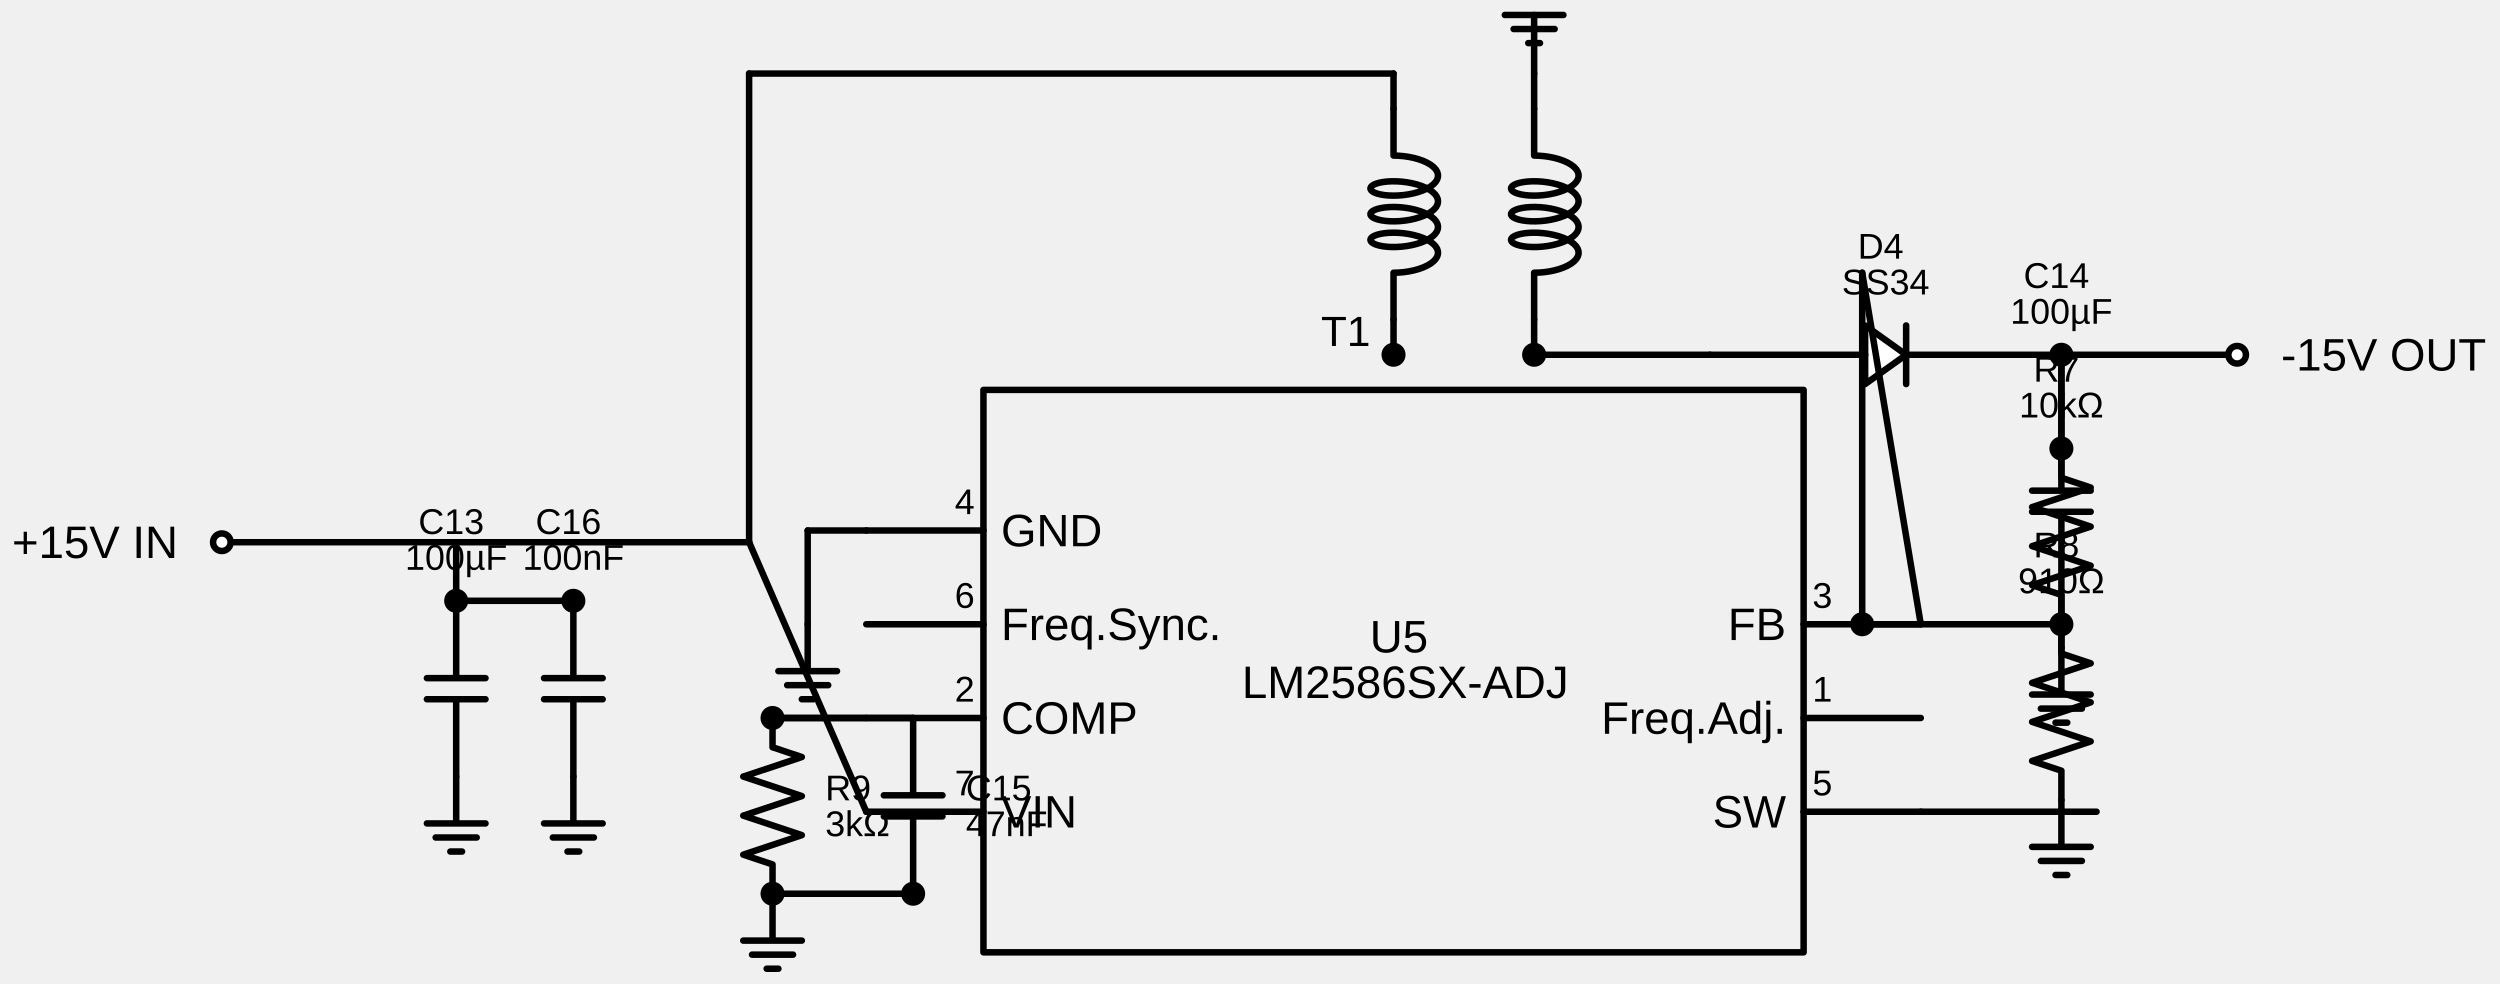
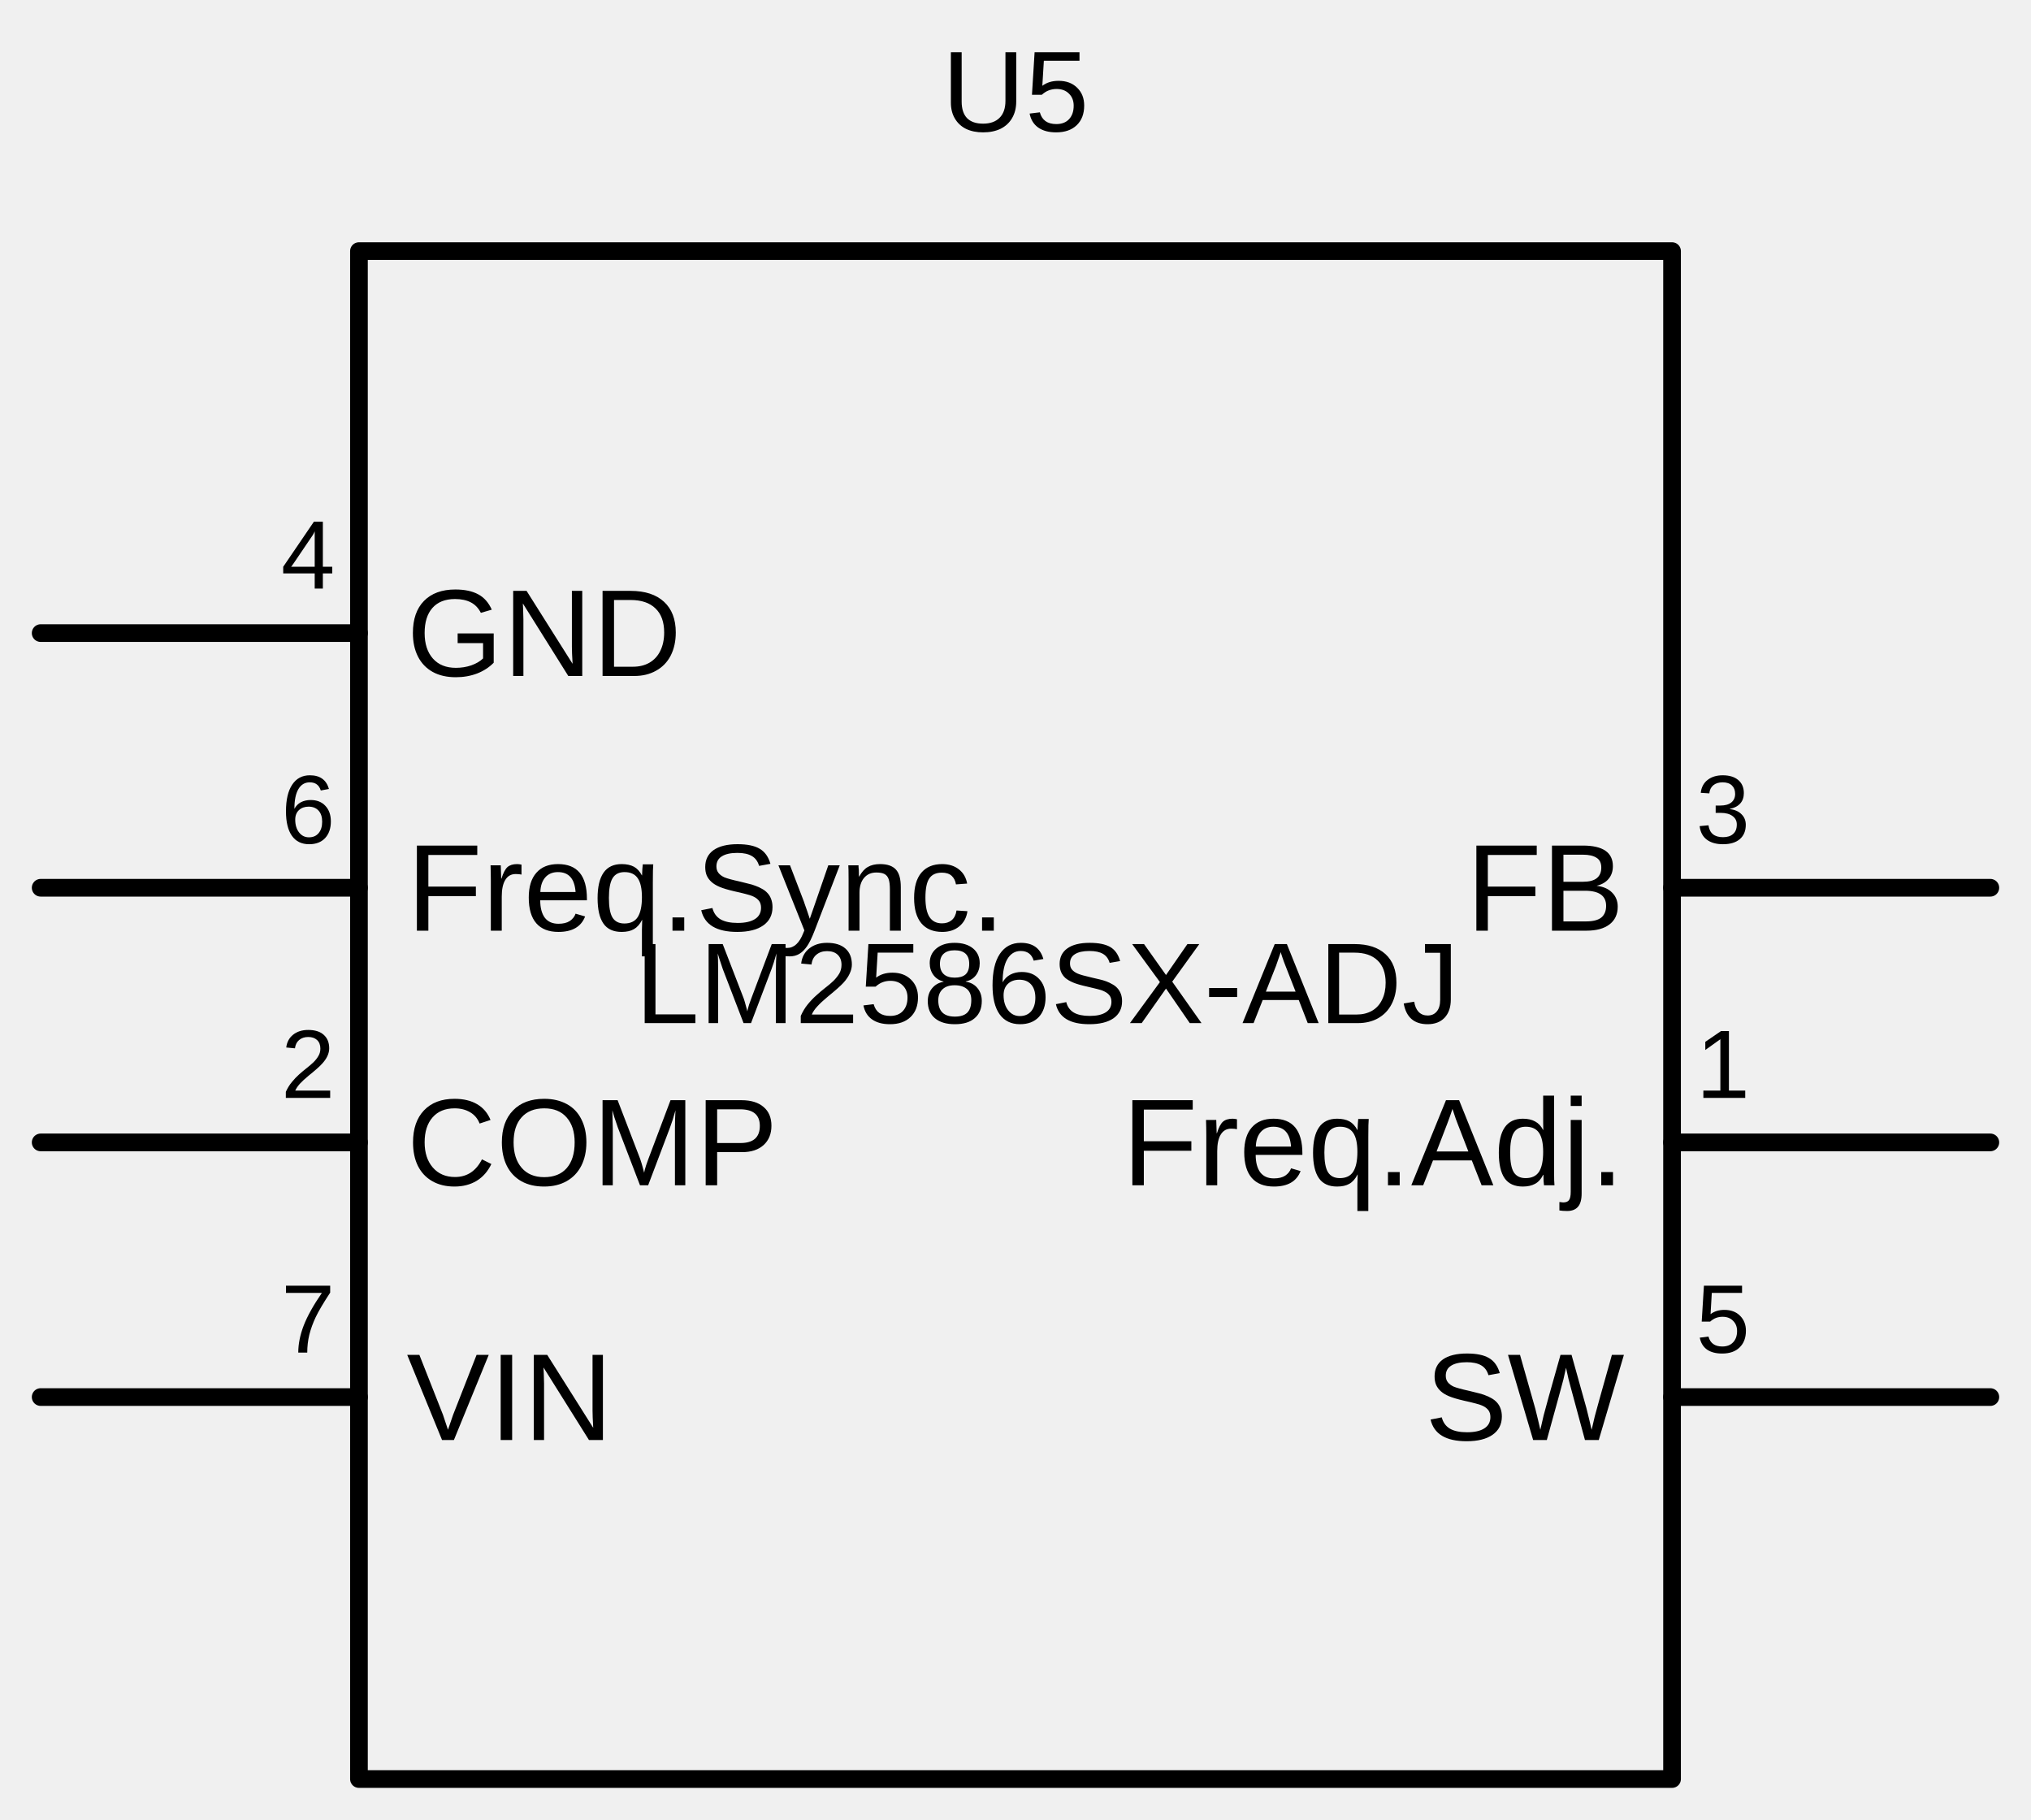
- <svg xmlns="http://www.w3.org/2000/svg" xml:lang="en" height="302.24pt" width="768.128pt" viewBox="-68.164 -166.6 768.128 302.24">
-   <polygon points="504.9,-66.6 517.5,-57.6 504.9,-48.6 " style="stroke:black;fill:white;stroke-width:2.0;stroke-dasharray:-;stroke-linecap:round;stroke-linejoin:round;" />
-   <path d="M 0.0,-0.0 L 36.0,-0.0 L 72.0,-0.0" style="stroke:black;fill:none;stroke-width:2.0;stroke-dasharray:-;stroke-linecap:round;stroke-linejoin:round;" />
-   <path d="M 72.0,-0.0 L 72.0,9.0 L 72.0,18.0" style="stroke:black;fill:none;stroke-width:2.0;stroke-dasharray:-;stroke-linecap:round;stroke-linejoin:round;" />
-   <path d="M 72.0,18.0 L 72,41.76 M 81.0,41.76 L 63.0,41.76 M 81.0,48.24 L 63,48.24 M 72,48.24 L 72,72.0" style="stroke:black;fill:none;stroke-width:2.0;stroke-dasharray:-;stroke-linecap:round;stroke-linejoin:round;" />
-   <path d="M 72,72.0 L 72,86.4 L 63,86.4 L 81.0,86.4 M 65.7,90.72 L 78.3,90.72 M 70.2,95.04 L 73.8,95.04" style="stroke:black;fill:none;stroke-width:2.0;stroke-dasharray:-;stroke-linecap:round;stroke-linejoin:round;" />
-   <path d="M 72.0,18.0 L 90.0,18.0 L 108.0,18.0" style="stroke:black;fill:none;stroke-width:2.0;stroke-dasharray:-;stroke-linecap:round;stroke-linejoin:round;" />
-   <path d="M 108.0,18.0 L 108.0,41.76 M 117.0,41.76 L 99.0,41.76 M 117.0,48.24 L 99.0,48.24 M 108.0,48.24 L 108,72.0" style="stroke:black;fill:none;stroke-width:2.0;stroke-dasharray:-;stroke-linecap:round;stroke-linejoin:round;" />
-   <path d="M 108,72.0 L 108,86.4 L 99,86.4 L 117,86.4 M 101.7,90.72 L 114.3,90.72 M 106.2,95.04 L 109.8,95.04" style="stroke:black;fill:none;stroke-width:2.0;stroke-dasharray:-;stroke-linecap:round;stroke-linejoin:round;" />
-   <path d="M 72.0,-0.0 L 117.0,-0.0 L 162.0,-0.0" style="stroke:black;fill:none;stroke-width:2.0;stroke-dasharray:-;stroke-linecap:round;stroke-linejoin:round;" />
-   <path d="M 234.0,126.0 L 486.0,126.0 L 486.0,-46.8 L 234.0,-46.8 L 234.0,126.0" style="stroke:black;fill:none;stroke-width:2.0;stroke-dasharray:-;stroke-linecap:round;stroke-linejoin:round;" />
-   <path d="M 234.0,82.8 L 198.0,82.8" style="stroke:black;fill:none;stroke-width:2.0;stroke-dasharray:-;stroke-linecap:round;stroke-linejoin:round;" />
-   <path d="M 234.0,54.0 L 198.0,54.0" style="stroke:black;fill:none;stroke-width:2.0;stroke-dasharray:-;stroke-linecap:round;stroke-linejoin:round;" />
-   <path d="M 234.0,25.2 L 198.0,25.2" style="stroke:black;fill:none;stroke-width:2.0;stroke-dasharray:-;stroke-linecap:round;stroke-linejoin:round;" />
-   <path d="M 234.0,-3.6 L 198.0,-3.6" style="stroke:black;fill:none;stroke-width:2.0;stroke-dasharray:-;stroke-linecap:round;stroke-linejoin:round;" />
-   <path d="M 486.0,82.8 L 522.0,82.8" style="stroke:black;fill:none;stroke-width:2.0;stroke-dasharray:-;stroke-linecap:round;stroke-linejoin:round;" />
-   <path d="M 486.0,54.0 L 522.0,54.0" style="stroke:black;fill:none;stroke-width:2.0;stroke-dasharray:-;stroke-linecap:round;stroke-linejoin:round;" />
-   <path d="M 486.0,25.2 L 522.0,25.2" style="stroke:black;fill:none;stroke-width:2.0;stroke-dasharray:-;stroke-linecap:round;stroke-linejoin:round;" />
-   <path d="M 162.0,-0.0 L 180.0,41.4 L 198.0,82.8" style="stroke:black;fill:none;stroke-width:2.0;stroke-dasharray:-;stroke-linecap:round;stroke-linejoin:round;" />
-   <path d="M 198.0,-3.6 L 189.0,-3.6 L 180.0,-3.6" style="stroke:black;fill:none;stroke-width:2.0;stroke-dasharray:-;stroke-linecap:round;stroke-linejoin:round;" />
-   <path d="M 180.0,-3.6 L 180.0,10.8 L 180.0,25.2" style="stroke:black;fill:none;stroke-width:2.0;stroke-dasharray:-;stroke-linecap:round;stroke-linejoin:round;" />
-   <path d="M 180.0,25.2 L 180.0,39.6 L 171.0,39.6 L 189.0,39.6 M 173.7,43.92 L 186.3,43.92 M 178.2,48.24 L 181.8,48.24" style="stroke:black;fill:none;stroke-width:2.0;stroke-dasharray:-;stroke-linecap:round;stroke-linejoin:round;" />
-   <path d="M 198.0,54.0 L 183.6,54.0 L 169.2,54.0" style="stroke:black;fill:none;stroke-width:2.0;stroke-dasharray:-;stroke-linecap:round;stroke-linejoin:round;" />
-   <path d="M 169.2,54.0 L 169.2,63.0 L 178.2,66.0 L 160.2,72.0 L 178.2,78.0 L 160.2,84 L 178.2,90.0 L 160.2,96.0 L 169.2,99.0 L 169.2,108.0" style="stroke:black;fill:none;stroke-width:2.0;stroke-dasharray:-;stroke-linecap:round;stroke-linejoin:round;" />
-   <path d="M 169.2,108.0 L 169.2,122.4 L 160.2,122.4 L 178.2,122.4 M 162.9,126.72 L 175.5,126.72 M 167.4,131.04 L 171.0,131.04" style="stroke:black;fill:none;stroke-width:2.0;stroke-dasharray:-;stroke-linecap:round;stroke-linejoin:round;" />
-   <path d="M 169.2,108.0 L 190.8,108.0 L 212.4,108.0" style="stroke:black;fill:none;stroke-width:2.0;stroke-dasharray:-;stroke-linecap:round;stroke-linejoin:round;" />
-   <path d="M 212.4,108.0 L 212.4,84.24 M 203.4,84.24 L 221.4,84.24 M 203.4,77.76 L 221.4,77.76 M 212.4,77.76 L 212.4,54.0" style="stroke:black;fill:none;stroke-width:2.0;stroke-dasharray:-;stroke-linecap:round;stroke-linejoin:round;" />
-   <path d="M 212.4,54.0 L 190.8,54.0 L 169.2,54" style="stroke:black;fill:none;stroke-width:2.0;stroke-dasharray:-;stroke-linecap:round;stroke-linejoin:round;" />
-   <path d="M 522.0,82.8 L 549.0,82.8 L 576.0,82.8" style="stroke:black;fill:none;stroke-width:2.0;stroke-dasharray:-;stroke-linecap:round;stroke-linejoin:round;" />
-   <path d="M 162.0,-0.0 L 162.0,-72.0 L 162.0,-144.0" style="stroke:black;fill:none;stroke-width:2.0;stroke-dasharray:-;stroke-linecap:round;stroke-linejoin:round;" />
-   <path d="M 162.0,-144.0 L 261.0,-144.0 L 360.0,-144.0" style="stroke:black;fill:none;stroke-width:2.0;stroke-dasharray:-;stroke-linecap:round;stroke-linejoin:round;" />
-   <path d="M 360.0,-144.0 L 360.0,-138.6 L 360.0,-133.2" style="stroke:black;fill:none;stroke-width:2.0;stroke-dasharray:-;stroke-linecap:round;stroke-linejoin:round;" />
-   <path d="M 360.0,-133.2 L 360.0,-118.8 L 361.53,-118.756 L 363.101,-118.621 L 364.675,-118.395 L 366.218,-118.078 L 367.693,-117.673 L 369.066,-117.185 L 370.306,-116.621 L 371.385,-115.989 L 372.276,-115.3 L 372.961,-114.565 L 373.423,-113.796 L 373.651,-113.008 L 373.64,-112.213 L 373.391,-111.426 L 372.909,-110.66 L 372.206,-109.928 L 371.296,-109.244 L 370.203,-108.618 L 368.95,-108.06 L 367.566,-107.579 L 366.084,-107.182 L 364.537,-106.872 L 362.961,-106.654 L 361.393,-106.528 L 359.868,-106.491 L 358.422,-106.542 L 357.087,-106.673 L 355.896,-106.878 L 354.874,-107.147 L 354.047,-107.47 L 353.431,-107.836 L 353.043,-108.23 L 352.891,-108.64 L 352.978,-109.052 L 353.302,-109.453 L 353.856,-109.827 L 354.627,-110.163 L 355.598,-110.448 L 356.745,-110.672 L 358.043,-110.824 L 359.462,-110.897 L 360.968,-110.885 L 362.528,-110.784 L 364.106,-110.591 L 365.664,-110.306 L 367.168,-109.933 L 368.582,-109.474 L 369.874,-108.937 L 371.014,-108.328 L 371.976,-107.659 L 372.738,-106.939 L 373.282,-106.181 L 373.596,-105.398 L 373.672,-104.604 L 373.509,-103.813 L 373.11,-103.037 L 372.486,-102.292 L 371.649,-101.589 L 370.619,-100.94 L 369.421,-100.357 L 368.081,-99.847 L 366.631,-99.419 L 365.103,-99.077 L 363.534,-98.826 L 361.958,-98.666 L 360.414,-98.597 L 358.935,-98.617 L 357.557,-98.719 L 356.31,-98.898 L 355.224,-99.145 L 354.323,-99.45 L 353.629,-99.802 L 353.157,-100.187 L 352.918,-100.593 L 352.918,-101.007 L 353.157,-101.413 L 353.629,-101.798 L 354.323,-102.15 L 355.224,-102.455 L 356.31,-102.702 L 357.557,-102.881 L 358.935,-102.983 L 360.414,-103.003 L 361.958,-102.934 L 363.534,-102.774 L 365.103,-102.523 L 366.631,-102.181 L 368.081,-101.753 L 369.421,-101.243 L 370.619,-100.66 L 371.649,-100.011 L 372.486,-99.308 L 373.11,-98.563 L 373.509,-97.787 L 373.672,-96.996 L 373.596,-96.202 L 373.282,-95.419 L 372.738,-94.661 L 371.976,-93.941 L 371.014,-93.272 L 369.874,-92.663 L 368.582,-92.126 L 367.168,-91.667 L 365.664,-91.294 L 364.106,-91.009 L 362.528,-90.816 L 360.968,-90.715 L 359.462,-90.703 L 358.043,-90.776 L 356.745,-90.928 L 355.598,-91.152 L 354.627,-91.437 L 353.856,-91.773 L 353.302,-92.147 L 352.978,-92.548 L 352.891,-92.96 L 353.043,-93.37 L 353.431,-93.764 L 354.047,-94.13 L 354.874,-94.453 L 355.896,-94.722 L 357.087,-94.927 L 358.422,-95.058 L 359.868,-95.109 L 361.393,-95.072 L 362.961,-94.946 L 364.537,-94.728 L 366.084,-94.418 L 367.566,-94.021 L 368.95,-93.54 L 370.203,-92.982 L 371.296,-92.356 L 372.206,-91.672 L 372.909,-90.94 L 373.391,-90.174 L 373.64,-89.387 L 373.651,-88.592 L 373.423,-87.804 L 372.961,-87.035 L 372.276,-86.3 L 371.385,-85.611 L 370.306,-84.979 L 369.066,-84.415 L 367.693,-83.927 L 366.218,-83.522 L 364.675,-83.205 L 363.101,-82.979 L 361.53,-82.844 L 360.0,-82.8 L 360.0,-68.4" style="stroke:black;fill:none;stroke-width:2.0;stroke-dasharray:-;stroke-linecap:round;stroke-linejoin:round;" />
-   <path d="M 360.0,-68.4 L 360.0,-63 L 360.0,-57.6" style="stroke:black;fill:none;stroke-width:2.0;stroke-dasharray:-;stroke-linecap:round;stroke-linejoin:round;" />
-   <path d="M 360.0,-57.6" style="stroke:black;fill:none;stroke-width:2.0;stroke-dasharray:-;stroke-linecap:round;stroke-linejoin:round;" />
-   <path d="M 403.2,-144.0 L 403.2,-138.6 L 403.2,-133.2" style="stroke:black;fill:none;stroke-width:2.0;stroke-dasharray:-;stroke-linecap:round;stroke-linejoin:round;" />
-   <path d="M 403.2,-133.2 L 403.2,-118.8 L 404.73,-118.756 L 406.301,-118.621 L 407.875,-118.395 L 409.418,-118.078 L 410.893,-117.673 L 412.266,-117.185 L 413.506,-116.621 L 414.585,-115.989 L 415.476,-115.3 L 416.161,-114.565 L 416.623,-113.796 L 416.851,-113.008 L 416.84,-112.213 L 416.591,-111.426 L 416.109,-110.66 L 415.406,-109.928 L 414.496,-109.244 L 413.403,-108.618 L 412.15,-108.06 L 410.766,-107.579 L 409.284,-107.182 L 407.737,-106.872 L 406.161,-106.654 L 404.593,-106.528 L 403.068,-106.491 L 401.622,-106.542 L 400.287,-106.673 L 399.096,-106.878 L 398.074,-107.147 L 397.247,-107.47 L 396.631,-107.836 L 396.243,-108.23 L 396.091,-108.64 L 396.178,-109.052 L 396.502,-109.453 L 397.056,-109.827 L 397.827,-110.163 L 398.798,-110.448 L 399.945,-110.672 L 401.243,-110.824 L 402.662,-110.897 L 404.168,-110.885 L 405.728,-110.784 L 407.306,-110.591 L 408.864,-110.306 L 410.368,-109.933 L 411.782,-109.474 L 413.074,-108.937 L 414.214,-108.328 L 415.176,-107.659 L 415.938,-106.939 L 416.482,-106.181 L 416.796,-105.398 L 416.872,-104.604 L 416.709,-103.813 L 416.31,-103.037 L 415.686,-102.292 L 414.849,-101.589 L 413.819,-100.94 L 412.621,-100.357 L 411.281,-99.847 L 409.831,-99.419 L 408.303,-99.077 L 406.734,-98.826 L 405.158,-98.666 L 403.614,-98.597 L 402.135,-98.617 L 400.757,-98.719 L 399.51,-98.898 L 398.424,-99.145 L 397.523,-99.45 L 396.829,-99.802 L 396.357,-100.187 L 396.118,-100.593 L 396.118,-101.007 L 396.357,-101.413 L 396.829,-101.798 L 397.523,-102.15 L 398.424,-102.455 L 399.51,-102.702 L 400.757,-102.881 L 402.135,-102.983 L 403.614,-103.003 L 405.158,-102.934 L 406.734,-102.774 L 408.303,-102.523 L 409.831,-102.181 L 411.281,-101.753 L 412.621,-101.243 L 413.819,-100.66 L 414.849,-100.011 L 415.686,-99.308 L 416.31,-98.563 L 416.709,-97.787 L 416.872,-96.996 L 416.796,-96.202 L 416.482,-95.419 L 415.938,-94.661 L 415.176,-93.941 L 414.214,-93.272 L 413.074,-92.663 L 411.782,-92.126 L 410.368,-91.667 L 408.864,-91.294 L 407.306,-91.009 L 405.728,-90.816 L 404.168,-90.715 L 402.662,-90.703 L 401.243,-90.776 L 399.945,-90.928 L 398.798,-91.152 L 397.827,-91.437 L 397.056,-91.773 L 396.502,-92.147 L 396.178,-92.548 L 396.091,-92.96 L 396.243,-93.37 L 396.631,-93.764 L 397.247,-94.13 L 398.074,-94.453 L 399.096,-94.722 L 400.287,-94.927 L 401.622,-95.058 L 403.068,-95.109 L 404.593,-95.072 L 406.161,-94.946 L 407.737,-94.728 L 409.284,-94.418 L 410.766,-94.021 L 412.15,-93.54 L 413.403,-92.982 L 414.496,-92.356 L 415.406,-91.672 L 416.109,-90.94 L 416.591,-90.174 L 416.84,-89.387 L 416.851,-88.592 L 416.623,-87.804 L 416.161,-87.035 L 415.476,-86.3 L 414.585,-85.611 L 413.506,-84.979 L 412.266,-84.415 L 410.893,-83.927 L 409.418,-83.522 L 407.875,-83.205 L 406.301,-82.979 L 404.73,-82.844 L 403.2,-82.8 L 403.2,-68.4" style="stroke:black;fill:none;stroke-width:2.0;stroke-dasharray:-;stroke-linecap:round;stroke-linejoin:round;" />
-   <path d="M 403.2,-68.4 L 403.2,-63 L 403.2,-57.6" style="stroke:black;fill:none;stroke-width:2.0;stroke-dasharray:-;stroke-linecap:round;stroke-linejoin:round;" />
-   <path d="M 403.2,-144.0 L 403.2,-153.0 L 403.2,-162.0" style="stroke:black;fill:none;stroke-width:2.0;stroke-dasharray:-;stroke-linecap:round;stroke-linejoin:round;" />
-   <path d="M 403.2,-162.0 L 403.2,-162.0 L 394.2,-162.0 L 412.2,-162.0 M 396.9,-157.68 L 409.5,-157.68 M 401.4,-153.36 L 405.0,-153.36" style="stroke:black;fill:none;stroke-width:2.0;stroke-dasharray:-;stroke-linecap:round;stroke-linejoin:round;" />
-   <path d="M 403.2,-57.6 L 430.2,-57.6 L 457.2,-57.6" style="stroke:black;fill:none;stroke-width:2.0;stroke-dasharray:-;stroke-linecap:round;stroke-linejoin:round;" />
-   <path d="M 457.2,-57.6 L 504.9,-57.6 M 517.5,-66.6 L 517.5,-48.6 M 517.5,-57.6 L 565.2,-57.6" style="stroke:black;fill:none;stroke-width:2.0;stroke-dasharray:-;stroke-linecap:round;stroke-linejoin:round;" />
-   <path d="M 565.2,-57.6 L 565.2,-15.84 M 574.2,-15.84 L 556.2,-15.84 M 574.2,-9.36 L 556.2,-9.36 M 565.2,-9.36 L 565.2,32.4" style="stroke:black;fill:none;stroke-width:2.0;stroke-dasharray:-;stroke-linecap:round;stroke-linejoin:round;" />
-   <path d="M 565.2,32.4 L 565.2,46.8 L 556.2,46.8 L 574.2,46.8 M 558.9,51.12 L 571.5,51.12 M 563.4,55.44 L 567.0,55.44" style="stroke:black;fill:none;stroke-width:2.0;stroke-dasharray:-;stroke-linecap:round;stroke-linejoin:round;" />
-   <path d="M 565.2,-57.6 L 592.2,-57.6 L 619.2,-57.6" style="stroke:black;fill:none;stroke-width:2.0;stroke-dasharray:-;stroke-linecap:round;stroke-linejoin:round;" />
-   <path d="M 565.2,-57.6 L 565.2,-43.2 L 565.2,-28.8" style="stroke:black;fill:none;stroke-width:2.0;stroke-dasharray:-;stroke-linecap:round;stroke-linejoin:round;" />
-   <path d="M 565.2,-28.8 L 565.2,-19.8 L 574.2,-16.8 L 556.2,-10.8 L 574.2,-4.8 L 556.2,1.2 L 574.2,7.2 L 556.2,13.2 L 565.2,16.2 L 565.2,25.2" style="stroke:black;fill:none;stroke-width:2.0;stroke-dasharray:-;stroke-linecap:round;stroke-linejoin:round;" />
-   <path d="M 565.2,25.2 L 534.6,25.2 L 504.0,25.2" style="stroke:black;fill:none;stroke-width:2.0;stroke-dasharray:-;stroke-linecap:round;stroke-linejoin:round;" />
-   <path d="M 504.0,25.2 L 504.0,-28.8 L 504.0,-82.8" style="stroke:black;fill:none;stroke-width:2.0;stroke-dasharray:-;stroke-linecap:round;stroke-linejoin:round;" />
-   <path d="M 504.0,-82.8 L 513.0,-28.8 L 522.0,25.2" style="stroke:black;fill:none;stroke-width:2.0;stroke-dasharray:-;stroke-linecap:round;stroke-linejoin:round;" />
-   <path d="M 565.2,25.2 L 565.2,34.2 L 574.2,37.2 L 556.2,43.2 L 574.2,49.2 L 556.2,55.2 L 574.2,61.2 L 556.2,67.2 L 565.2,70.2 L 565.2,79.2" style="stroke:black;fill:none;stroke-width:2.0;stroke-dasharray:-;stroke-linecap:round;stroke-linejoin:round;" />
-   <path d="M 565.2,79.2 L 565.2,93.6 L 556.2,93.6 L 574.2,93.6 M 558.9,97.92 L 571.5,97.92 M 563.4,102.24 L 567.0,102.24" style="stroke:black;fill:none;stroke-width:2.0;stroke-dasharray:-;stroke-linecap:round;stroke-linejoin:round;" />
-   <text x="72.0" y="-11.2" dominant-baseline="ideographic" fill="black" font-size="11" font-family="Arial" text-anchor="middle">
-     <tspan x="72.0" dy="11">C13</tspan>
-     <tspan x="72.0" dy="11">100µF</tspan>
+ <svg xmlns="http://www.w3.org/2000/svg" xml:lang="en" height="205.8pt" width="229.724pt" viewBox="-40.6 -201.2 229.724 205.8">
+   <path d="M 0.0,-0.0 L 148.524,-0.0 L 148.524,-172.8 L 0.0,-172.8 L 0.0,-0.0" style="stroke:black;fill:none;stroke-width:2.0;stroke-dasharray:-;stroke-linecap:round;stroke-linejoin:round;" />
+   <path d="M 0.0,-43.2 L -36.0,-43.2" style="stroke:black;fill:none;stroke-width:2.0;stroke-dasharray:-;stroke-linecap:round;stroke-linejoin:round;" />
+   <path d="M 0.0,-72.0 L -36.0,-72.0" style="stroke:black;fill:none;stroke-width:2.0;stroke-dasharray:-;stroke-linecap:round;stroke-linejoin:round;" />
+   <path d="M 0.0,-100.8 L -36.0,-100.8" style="stroke:black;fill:none;stroke-width:2.0;stroke-dasharray:-;stroke-linecap:round;stroke-linejoin:round;" />
+   <path d="M 0.0,-129.6 L -36.0,-129.6" style="stroke:black;fill:none;stroke-width:2.0;stroke-dasharray:-;stroke-linecap:round;stroke-linejoin:round;" />
+   <path d="M 148.524,-43.2 L 184.524,-43.2" style="stroke:black;fill:none;stroke-width:2.0;stroke-dasharray:-;stroke-linecap:round;stroke-linejoin:round;" />
+   <path d="M 148.524,-72.0 L 184.524,-72.0" style="stroke:black;fill:none;stroke-width:2.0;stroke-dasharray:-;stroke-linecap:round;stroke-linejoin:round;" />
+   <path d="M 148.524,-100.8 L 184.524,-100.8" style="stroke:black;fill:none;stroke-width:2.0;stroke-dasharray:-;stroke-linecap:round;stroke-linejoin:round;" />
+   <text x="-2.7" y="-56.9" dominant-baseline="ideographic" fill="black" font-size="11" font-family="Arial" text-anchor="end">
+     <tspan x="-2.7" dy="11">7</tspan>
  </text>
-   <text x="108.0" y="-11.2" dominant-baseline="ideographic" fill="black" font-size="11" font-family="Arial" text-anchor="middle">
-     <tspan x="108.0" dy="11">C16</tspan>
-     <tspan x="108.0" dy="11">100nF</tspan>
+   <text x="5.4" y="-57.2" dominant-baseline="central" fill="black" font-size="14" font-family="Arial" text-anchor="start">
+     <tspan x="5.4" dy="14">VIN</tspan>
  </text>
-   <text x="231.3" y="69.1" dominant-baseline="ideographic" fill="black" font-size="11" font-family="Arial" text-anchor="end">
-     <tspan x="231.3" dy="11">7</tspan>
+   <text x="-2.7" y="-85.7" dominant-baseline="ideographic" fill="black" font-size="11" font-family="Arial" text-anchor="end">
+     <tspan x="-2.7" dy="11">2</tspan>
  </text>
-   <text x="239.4" y="68.8" dominant-baseline="central" fill="black" font-size="14" font-family="Arial" text-anchor="start">
-     <tspan x="239.4" dy="14">VIN</tspan>
+   <text x="5.4" y="-86.0" dominant-baseline="central" fill="black" font-size="14" font-family="Arial" text-anchor="start">
+     <tspan x="5.4" dy="14">COMP</tspan>
  </text>
-   <text x="231.3" y="40.3" dominant-baseline="ideographic" fill="black" font-size="11" font-family="Arial" text-anchor="end">
-     <tspan x="231.3" dy="11">2</tspan>
+   <text x="-2.7" y="-114.5" dominant-baseline="ideographic" fill="black" font-size="11" font-family="Arial" text-anchor="end">
+     <tspan x="-2.7" dy="11">6</tspan>
  </text>
-   <text x="239.4" y="40.0" dominant-baseline="central" fill="black" font-size="14" font-family="Arial" text-anchor="start">
-     <tspan x="239.4" dy="14">COMP</tspan>
+   <text x="5.4" y="-114.8" dominant-baseline="central" fill="black" font-size="14" font-family="Arial" text-anchor="start">
+     <tspan x="5.4" dy="14">Freq.Sync.</tspan>
  </text>
-   <text x="231.3" y="11.5" dominant-baseline="ideographic" fill="black" font-size="11" font-family="Arial" text-anchor="end">
-     <tspan x="231.3" dy="11">6</tspan>
+   <text x="-2.7" y="-143.3" dominant-baseline="ideographic" fill="black" font-size="11" font-family="Arial" text-anchor="end">
+     <tspan x="-2.7" dy="11">4</tspan>
  </text>
-   <text x="239.4" y="11.2" dominant-baseline="central" fill="black" font-size="14" font-family="Arial" text-anchor="start">
-     <tspan x="239.4" dy="14">Freq.Sync.</tspan>
+   <text x="5.4" y="-143.6" dominant-baseline="central" fill="black" font-size="14" font-family="Arial" text-anchor="start">
+     <tspan x="5.4" dy="14">GND</tspan>
  </text>
-   <text x="231.3" y="-17.3" dominant-baseline="ideographic" fill="black" font-size="11" font-family="Arial" text-anchor="end">
-     <tspan x="231.3" dy="11">4</tspan>
+   <text x="151.224" y="-56.9" dominant-baseline="ideographic" fill="black" font-size="11" font-family="Arial" text-anchor="start">
+     <tspan x="151.224" dy="11">5</tspan>
  </text>
-   <text x="239.4" y="-17.6" dominant-baseline="central" fill="black" font-size="14" font-family="Arial" text-anchor="start">
-     <tspan x="239.4" dy="14">GND</tspan>
+   <text x="143.124" y="-57.2" dominant-baseline="central" fill="black" font-size="14" font-family="Arial" text-anchor="end">
+     <tspan x="143.124" dy="14">SW</tspan>
  </text>
-   <text x="488.7" y="69.1" dominant-baseline="ideographic" fill="black" font-size="11" font-family="Arial" text-anchor="start">
-     <tspan x="488.7" dy="11">5</tspan>
+   <text x="151.224" y="-85.7" dominant-baseline="ideographic" fill="black" font-size="11" font-family="Arial" text-anchor="start">
+     <tspan x="151.224" dy="11">1</tspan>
  </text>
-   <text x="480.6" y="68.8" dominant-baseline="central" fill="black" font-size="14" font-family="Arial" text-anchor="end">
-     <tspan x="480.6" dy="14">SW</tspan>
+   <text x="143.124" y="-86.0" dominant-baseline="central" fill="black" font-size="14" font-family="Arial" text-anchor="end">
+     <tspan x="143.124" dy="14">Freq.Adj.</tspan>
  </text>
-   <text x="488.7" y="40.3" dominant-baseline="ideographic" fill="black" font-size="11" font-family="Arial" text-anchor="start">
-     <tspan x="488.7" dy="11">1</tspan>
+   <text x="151.224" y="-114.5" dominant-baseline="ideographic" fill="black" font-size="11" font-family="Arial" text-anchor="start">
+     <tspan x="151.224" dy="11">3</tspan>
  </text>
-   <text x="480.6" y="40.0" dominant-baseline="central" fill="black" font-size="14" font-family="Arial" text-anchor="end">
-     <tspan x="480.6" dy="14">Freq.Adj.</tspan>
+   <text x="143.124" y="-114.8" dominant-baseline="central" fill="black" font-size="14" font-family="Arial" text-anchor="end">
+     <tspan x="143.124" dy="14">FB</tspan>
  </text>
-   <text x="488.7" y="11.5" dominant-baseline="ideographic" fill="black" font-size="11" font-family="Arial" text-anchor="start">
-     <tspan x="488.7" dy="11">3</tspan>
+   <text x="74.262" y="-196.6" dominant-baseline="ideographic" fill="black" font-size="13" font-family="Arial" text-anchor="middle">
+     <tspan x="74.262" dy="13">U5</tspan>
  </text>
-   <text x="480.6" y="11.2" dominant-baseline="central" fill="black" font-size="14" font-family="Arial" text-anchor="end">
-     <tspan x="480.6" dy="14">FB</tspan>
+   <text x="77.862" y="-103" dominant-baseline="central" fill="black" font-size="13" font-family="Arial" text-anchor="middle">
+     <tspan x="77.862" dy="13">LM2586SX-ADJ</tspan>
  </text>
-   <text x="363.6" y="15" dominant-baseline="central" fill="black" font-size="14" font-family="Arial" text-anchor="middle">
-     <tspan x="363.6" dy="14">U5</tspan>
-     <tspan x="363.6" dy="14">LM2586SX-ADJ</tspan>
-   </text>
-   <text x="185.4" y="64.5" dominant-baseline="central" fill="black" font-size="11" font-family="Arial" text-anchor="start">
-     <tspan x="185.4" dy="11">R9</tspan>
-     <tspan x="185.4" dy="11">3kΩ</tspan>
-   </text>
-   <text x="228.6" y="64.5" dominant-baseline="central" fill="black" font-size="11" font-family="Arial" text-anchor="start">
-     <tspan x="228.6" dy="11">C15</tspan>
-     <tspan x="228.6" dy="11">47nF</tspan>
-   </text>
-   <text x="352.891" y="-77.8" dominant-baseline="central" fill="black" font-size="13" font-family="Arial" text-anchor="end">
-     <tspan x="352.891" dy="13">T1</tspan>
-   </text>
-   <text x="511.2" y="-95.8" dominant-baseline="ideographic" fill="black" font-size="11" font-family="Arial" text-anchor="middle">
-     <tspan x="511.2" dy="11">D4</tspan>
-     <tspan x="511.2" dy="11">SS34</tspan>
-   </text>
-   <text x="565.2" y="-86.8" dominant-baseline="ideographic" fill="black" font-size="11" font-family="Arial" text-anchor="middle">
-     <tspan x="565.2" dy="11">C14</tspan>
-     <tspan x="565.2" dy="11">100µF</tspan>
-   </text>
-   <text x="565.2" y="-58" dominant-baseline="ideographic" fill="black" font-size="11" font-family="Arial" text-anchor="middle">
-     <tspan x="565.2" dy="11">R7</tspan>
-     <tspan x="565.2" dy="11">10kΩ</tspan>
-   </text>
-   <text x="565.2" y="-4" dominant-baseline="ideographic" fill="black" font-size="11" font-family="Arial" text-anchor="middle">
-     <tspan x="565.2" dy="11">R8</tspan>
-     <tspan x="565.2" dy="11">910Ω</tspan>
-   </text>
-   <circle cx="0.0" cy="-0.0" r="2.7" style="stroke:black;fill:white;stroke-width:2.0;stroke-dasharray:-;" />
-   <text x="-13.5" y="-14.0" dominant-baseline="central" fill="black" font-size="14" font-family="Arial" text-anchor="end">
-     <tspan x="-13.5" dy="14">+15V IN</tspan>
-   </text>
-   <circle cx="72.0" cy="18.0" r="2.7" style="stroke:black;fill:black;stroke-width:2.0;stroke-dasharray:-;" />
-   <circle cx="108.0" cy="18.0" r="2.7" style="stroke:black;fill:black;stroke-width:2.0;stroke-dasharray:-;" />
-   <circle cx="169.2" cy="54.0" r="2.7" style="stroke:black;fill:black;stroke-width:2.0;stroke-dasharray:-;" />
-   <circle cx="169.2" cy="108.0" r="2.7" style="stroke:black;fill:black;stroke-width:2.0;stroke-dasharray:-;" />
-   <circle cx="212.4" cy="108.0" r="2.7" style="stroke:black;fill:black;stroke-width:2.0;stroke-dasharray:-;" />
-   <circle cx="360.0" cy="-57.6" r="2.7" style="stroke:black;fill:black;stroke-width:2.0;stroke-dasharray:-;" />
-   <circle cx="403.2" cy="-57.6" r="2.7" style="stroke:black;fill:black;stroke-width:2.0;stroke-dasharray:-;" />
-   <circle cx="565.2" cy="-57.6" r="2.7" style="stroke:black;fill:black;stroke-width:2.0;stroke-dasharray:-;" />
-   <circle cx="619.2" cy="-57.6" r="2.7" style="stroke:black;fill:white;stroke-width:2.0;stroke-dasharray:-;" />
-   <text x="632.7" y="-71.6" dominant-baseline="central" fill="black" font-size="14" font-family="Arial" text-anchor="start">
-     <tspan x="632.7" dy="14">-15V OUT</tspan>
-   </text>
-   <circle cx="565.2" cy="-28.8" r="2.7" style="stroke:black;fill:black;stroke-width:2.0;stroke-dasharray:-;" />
-   <circle cx="565.2" cy="25.2" r="2.7" style="stroke:black;fill:black;stroke-width:2.0;stroke-dasharray:-;" />
-   <circle cx="504.0" cy="25.2" r="2.7" style="stroke:black;fill:black;stroke-width:2.0;stroke-dasharray:-;" />
</svg>
